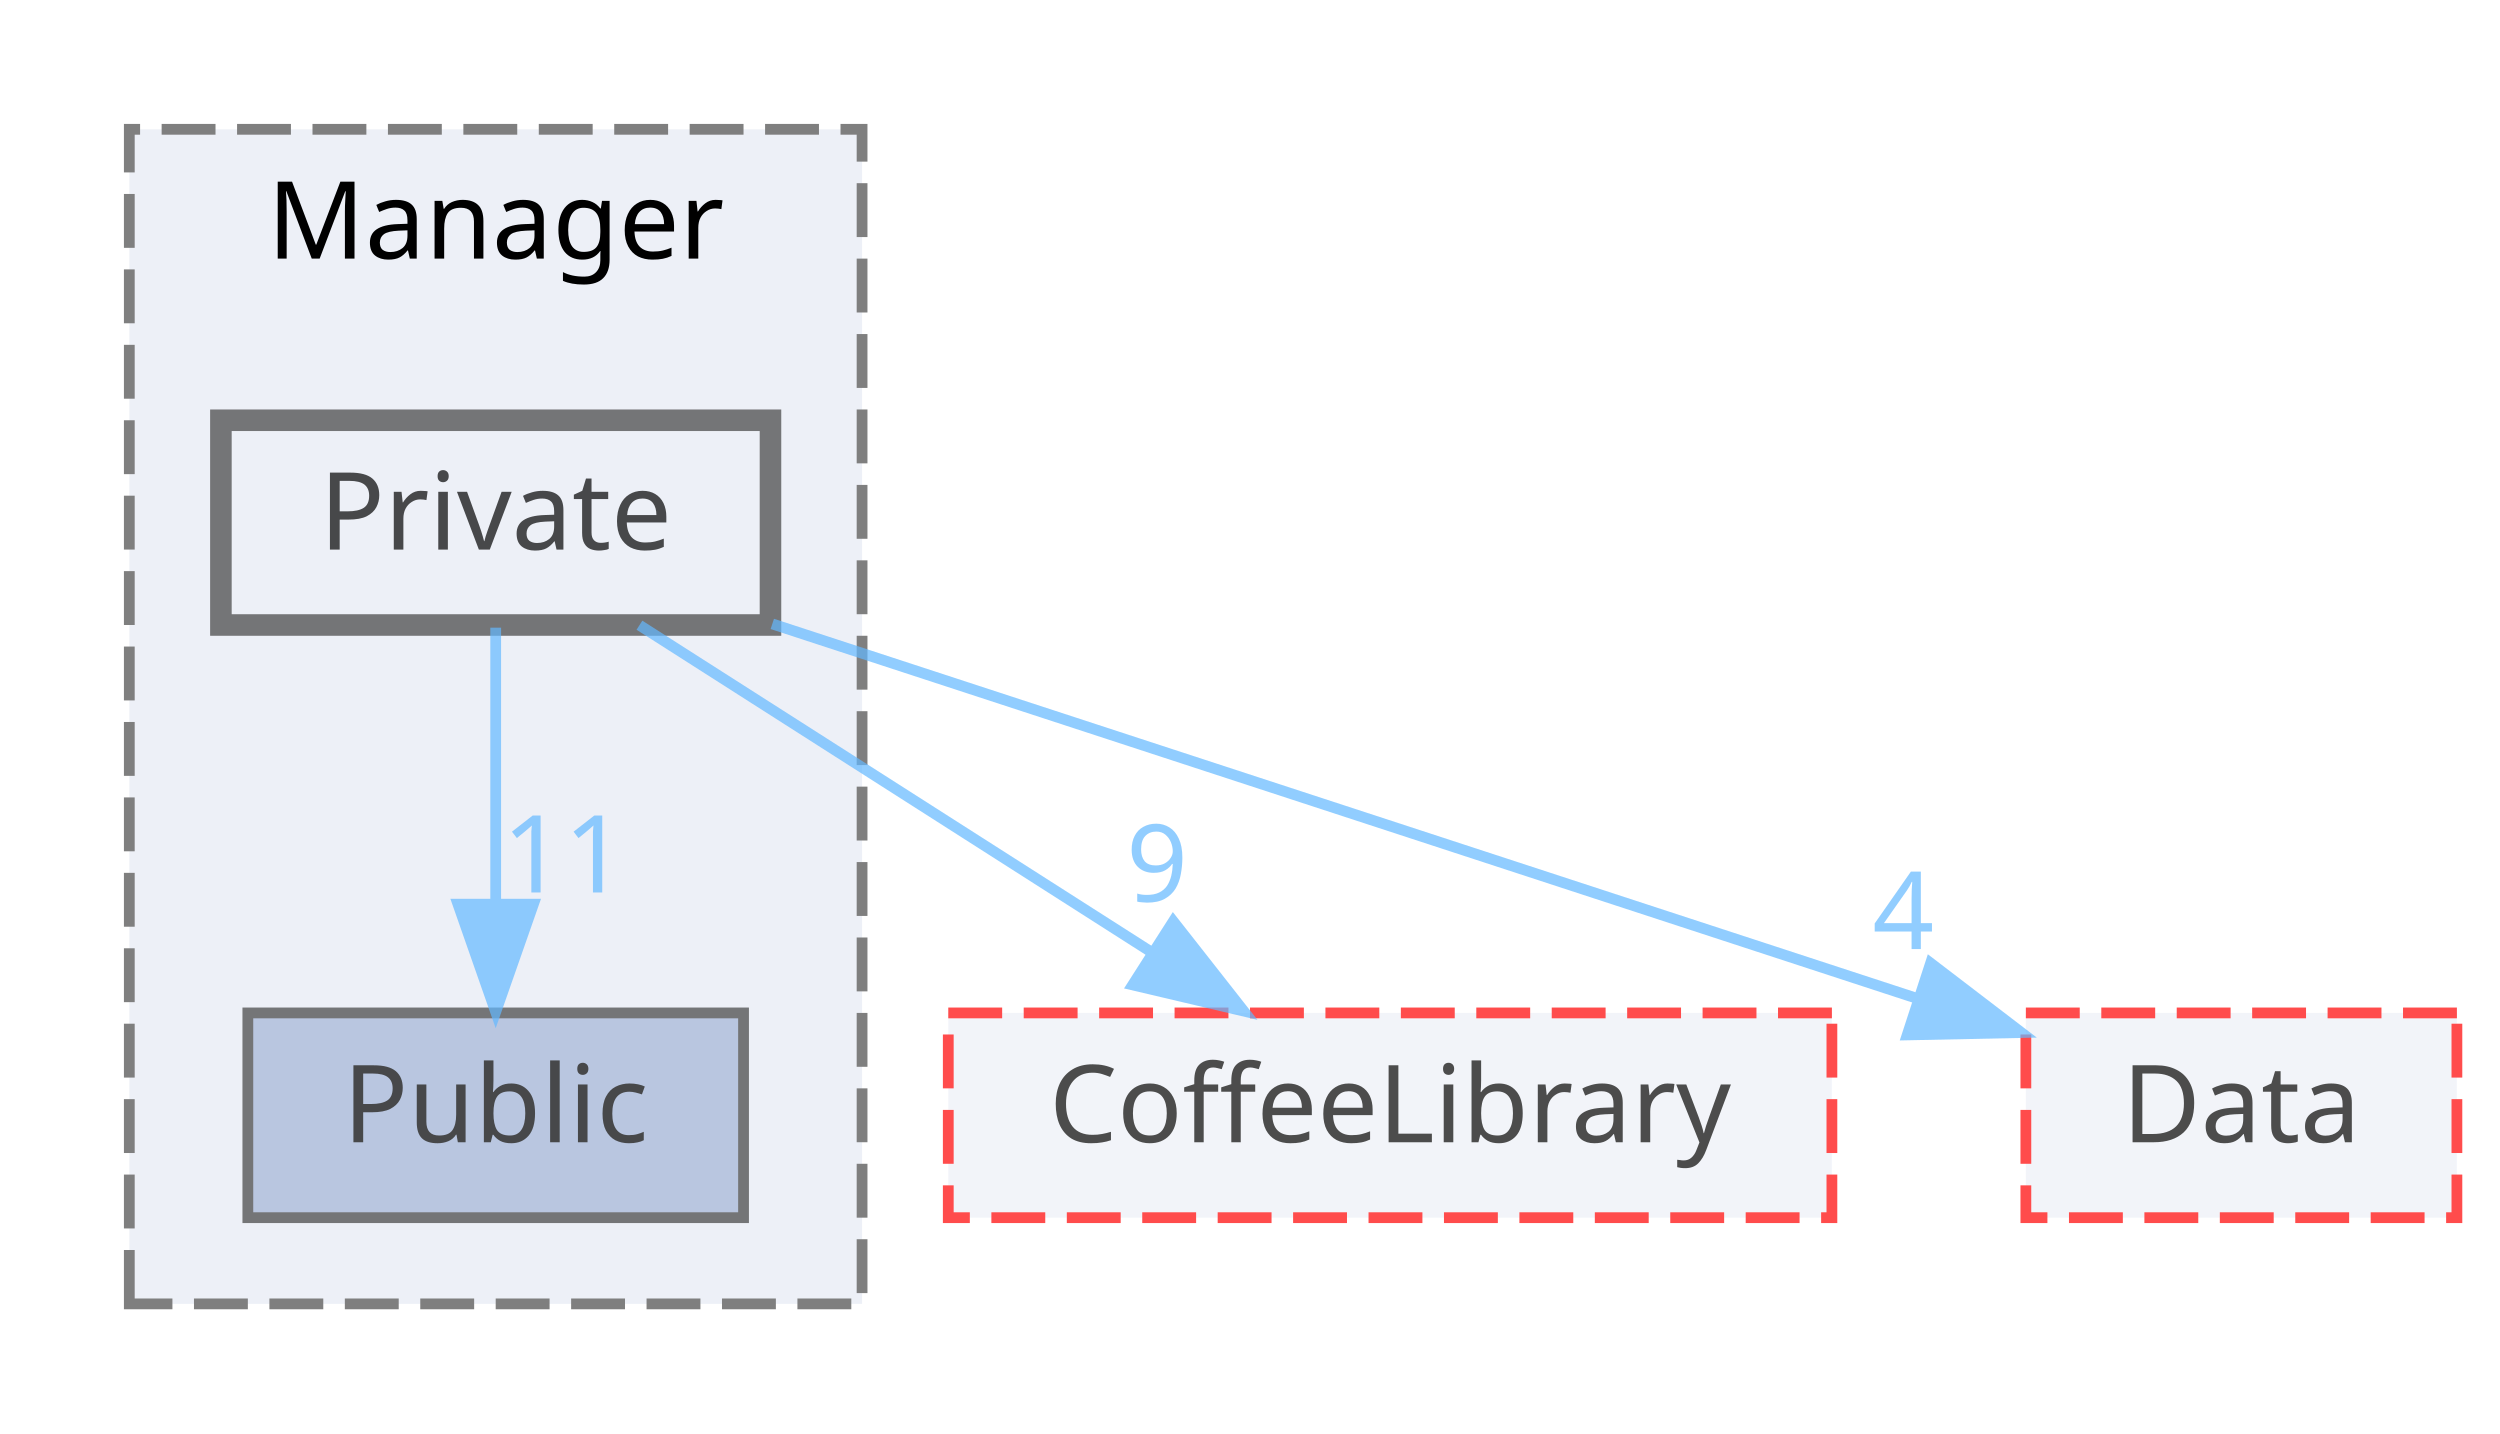
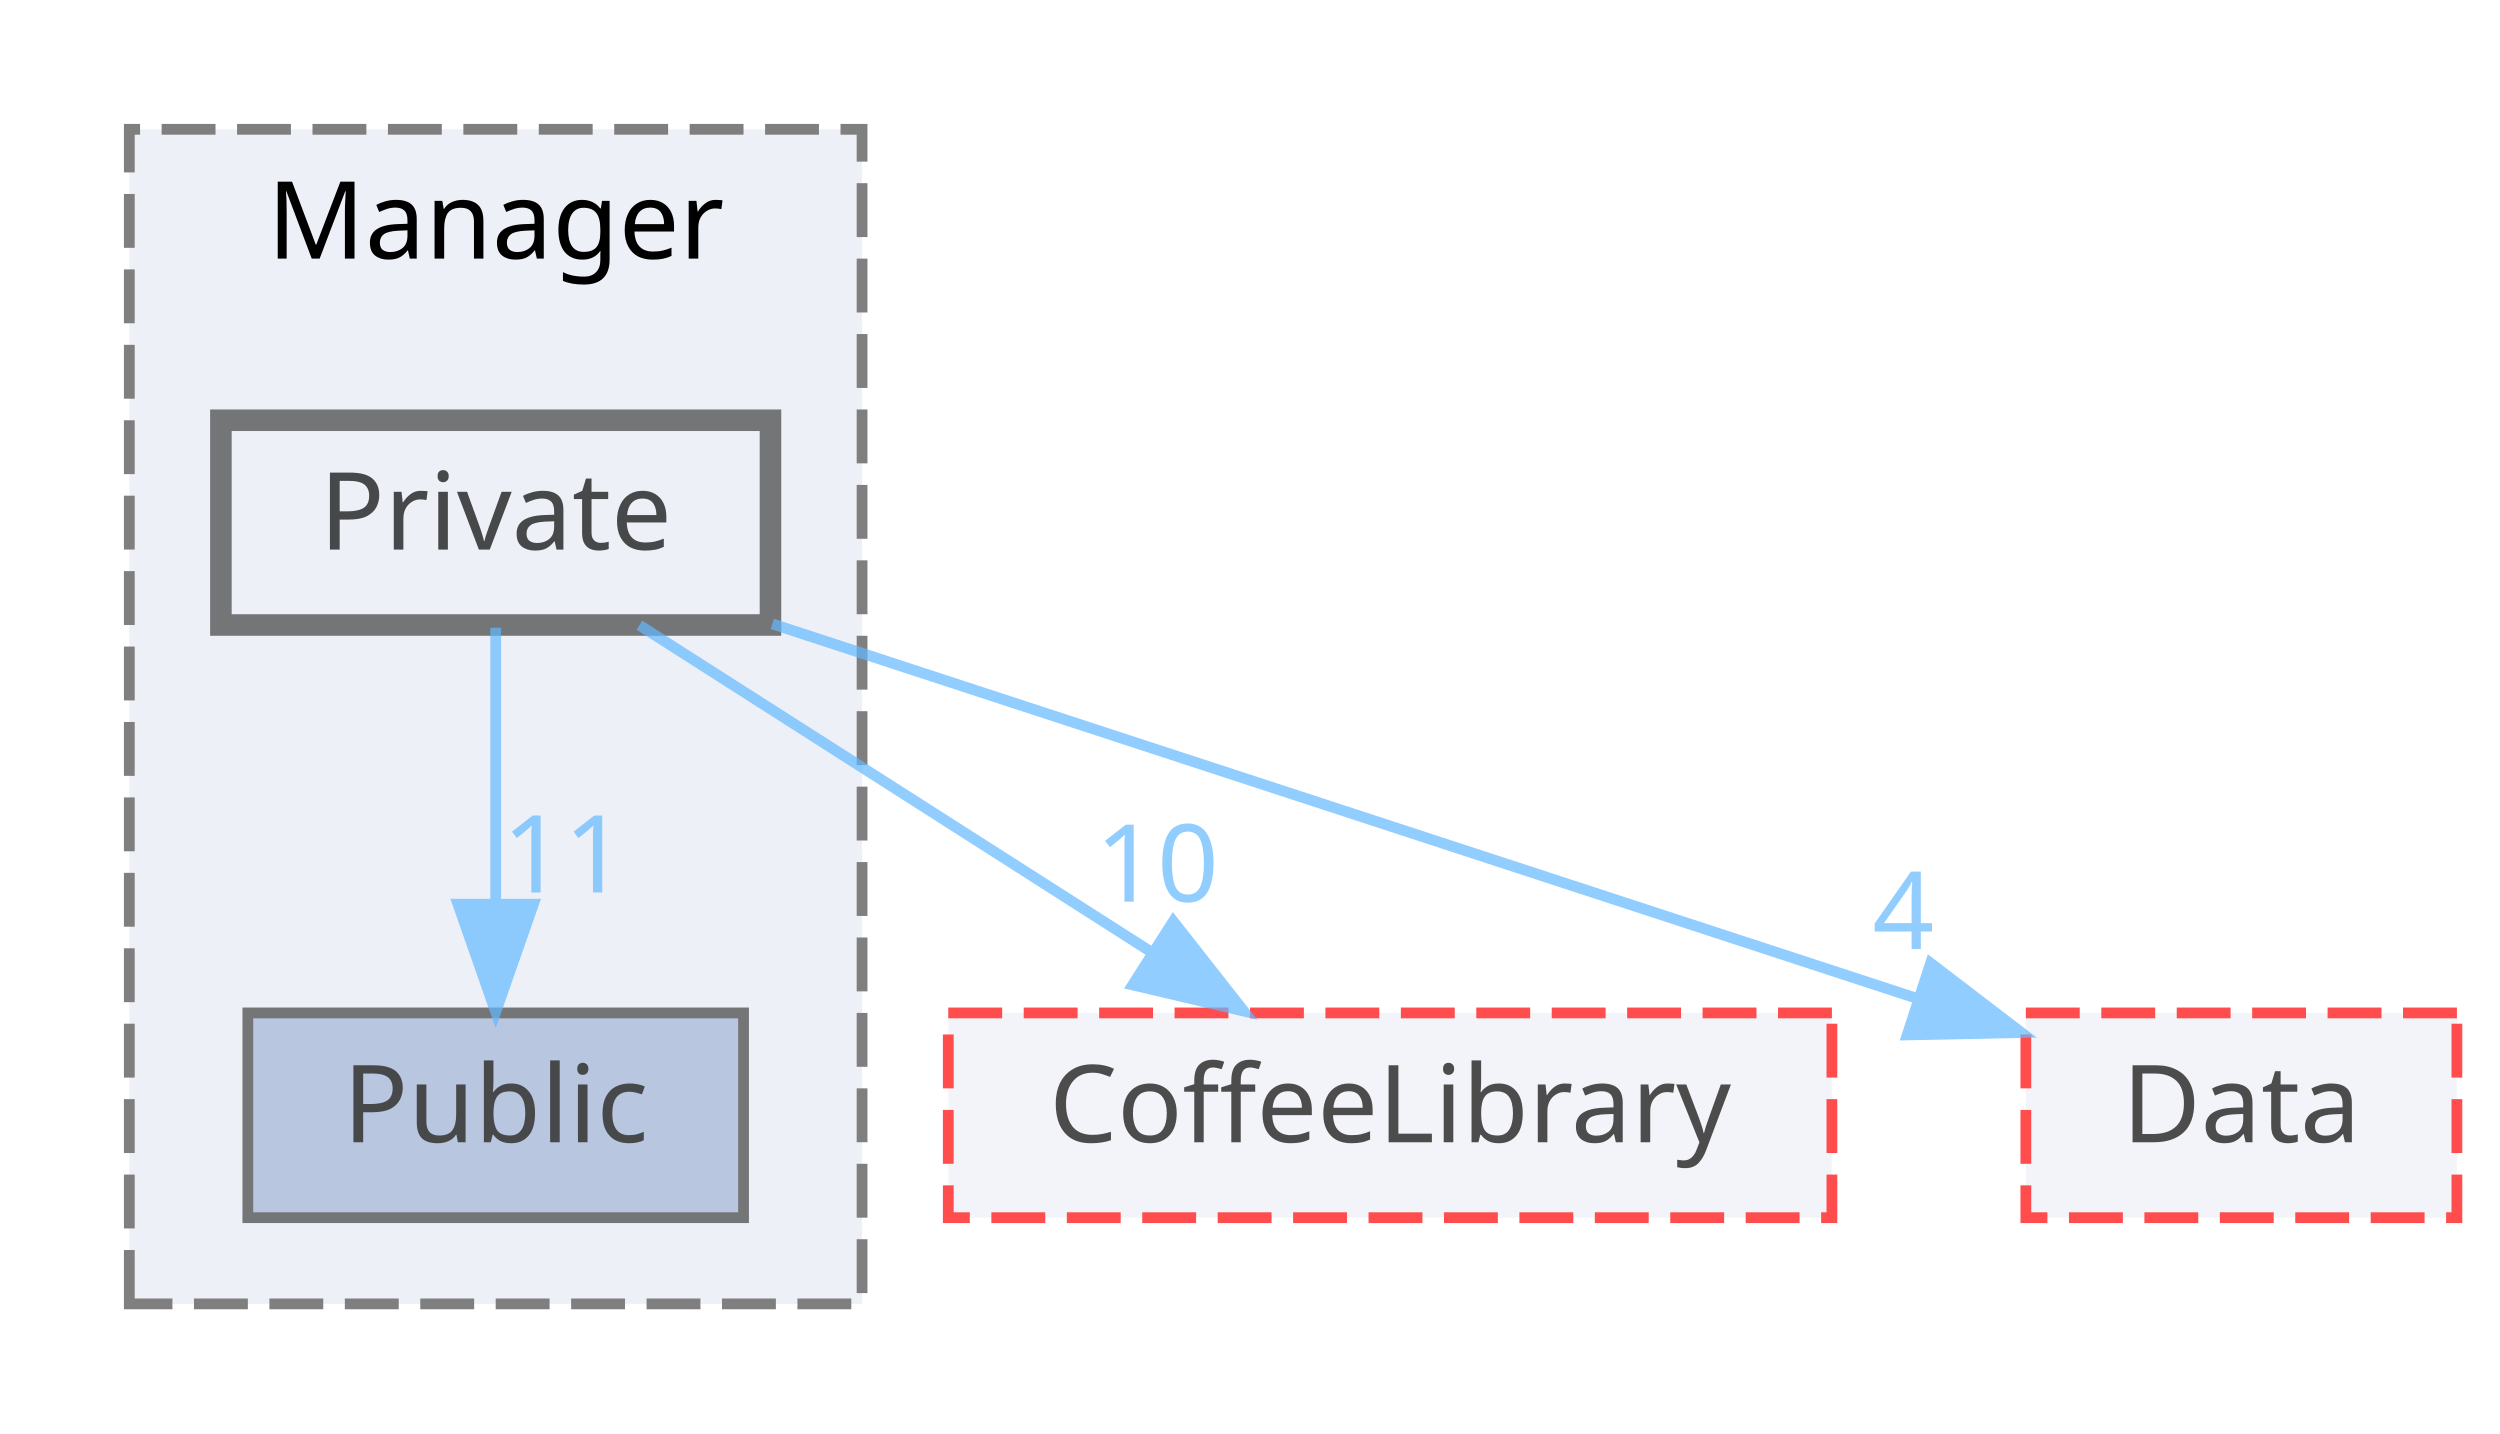
<svg xmlns="http://www.w3.org/2000/svg" xmlns:xlink="http://www.w3.org/1999/xlink" width="232pt" height="133pt" viewBox="0.00 0.00 232.00 133.00">
  <svg id="main" version="1.1" xml:space="preserve">
    <style type="text/css">
.node, .edge {opacity: 0.7;}
.node.selected, .edge.selected {opacity: 1;}
.edge:hover path { stroke: red; }
.edge:hover polygon { stroke: red; fill: red; }
</style>
    <svg id="graph" class="graph">
      <g id="graph0" class="graph" transform="scale(1 1) rotate(0) translate(4 129)">
        <g id="clust1" class="cluster">
          <g id="a_clust1">
            <a xlink:href="dir_3895d977c26767e128462eaa7d00849f.html" target="_top" xlink:title="Manager">
              <polygon fill="#edf0f7" stroke="#7f7f7f" stroke-dasharray="5,2" points="8,-8 8,-117 76,-117 76,-8 8,-8" />
              <text text-anchor="middle" x="42" y="-105" font-family="Malgun Gothic" font-size="10.00">Manager</text>
            </a>
          </g>
        </g>
        <g id="node1" class="node">
          <g id="a_node1">
            <a xlink:href="dir_ece11de4a6442a77ccaf0d9d7adf8213.html" target="_top" xlink:title="Public">
              <polygon fill="#a2b4d6" stroke="#404040" points="65,-35 19,-35 19,-16 65,-16 65,-35" />
              <text text-anchor="middle" x="42" y="-23" font-family="Malgun Gothic" font-size="10.00">Public</text>
            </a>
          </g>
        </g>
        <g id="node2" class="node">
          <g id="a_node2">
            <a xlink:href="dir_cd5a37b525b446288dd6b9c7de7bfc6f.html" target="_top" xlink:title="Private">
              <polygon fill="#edf0f7" stroke="#404040" stroke-width="2" points="67.5,-90 16.5,-90 16.5,-71 67.5,-71 67.5,-90" />
              <text text-anchor="middle" x="42" y="-78" font-family="Malgun Gothic" font-size="10.00">Private</text>
            </a>
          </g>
        </g>
        <g id="edge3" class="edge">
          <g id="a_edge3">
            <a xlink:href="dir_000020_000037.html" target="_top">
              <path fill="none" stroke="#63b8ff" d="M42,-70.75C42,-63.8 42,-53.85 42,-45.13" />
              <polygon fill="#63b8ff" stroke="#63b8ff" points="45.5,-45.09 42,-35.09 38.5,-45.09 45.5,-45.09" />
            </a>
          </g>
          <g id="a_edge3-headlabel">
            <a xlink:href="dir_000020_000037.html" target="_top" xlink:title="11">
              <text text-anchor="middle" x="48.34" y="-46.18" font-family="Malgun Gothic" font-size="10.00" fill="#63b8ff">11</text>
            </a>
          </g>
        </g>
        <g id="node3" class="node">
          <g id="a_node3">
            <a xlink:href="dir_2270f6753238979635db772f09123181.html" target="_top" xlink:title="CoffeeLibrary">
              <polygon fill="#edf0f7" stroke="red" stroke-dasharray="5,2" points="166,-35 84,-35 84,-16 166,-16 166,-35" />
              <text text-anchor="middle" x="125" y="-23" font-family="Malgun Gothic" font-size="10.00">CoffeeLibrary</text>
            </a>
          </g>
        </g>
        <g id="edge1" class="edge">
          <g id="a_edge1">
            <a xlink:href="dir_000020_000003.html" target="_top">
              <path fill="none" stroke="#63b8ff" d="M55.34,-70.98C68.09,-62.84 87.55,-50.41 102.67,-40.76" />
              <polygon fill="#63b8ff" stroke="#63b8ff" points="104.88,-43.5 111.42,-35.17 101.11,-37.6 104.88,-43.5" />
            </a>
          </g>
          <g id="a_edge1-headlabel">
-             <a xlink:href="dir_000020_000003.html" target="_top" xlink:title="9">
-               <text text-anchor="middle" x="103.38" y="-45.33" font-family="Malgun Gothic" font-size="10.00" fill="#63b8ff">9</text>
+             <a xlink:href="dir_000020_000003.html" target="_top" xlink:title="10">
+               <text text-anchor="middle" x="103.38" y="-45.33" font-family="Malgun Gothic" font-size="10.00" fill="#63b8ff">10</text>
            </a>
          </g>
        </g>
        <g id="node4" class="node">
          <g id="a_node4">
            <a xlink:href="dir_b5bb1d33febf91507935d446f5884c8b.html" target="_top" xlink:title="Data">
              <polygon fill="#edf0f7" stroke="red" stroke-dasharray="5,2" points="224,-35 184,-35 184,-16 224,-16 224,-35" />
              <text text-anchor="middle" x="204" y="-23" font-family="Malgun Gothic" font-size="10.00">Data</text>
            </a>
          </g>
        </g>
        <g id="edge2" class="edge">
          <g id="a_edge2">
            <a xlink:href="dir_000020_000005.html" target="_top">
              <path fill="none" stroke="#63b8ff" d="M67.67,-71.1C96.53,-61.66 143.33,-46.35 173.89,-36.35" />
              <polygon fill="#63b8ff" stroke="#63b8ff" points="175.16,-39.62 183.58,-33.18 172.99,-32.96 175.16,-39.62" />
            </a>
          </g>
          <g id="a_edge2-headlabel">
            <a xlink:href="dir_000020_000005.html" target="_top" xlink:title="4">
              <text text-anchor="middle" x="172.63" y="-40.93" font-family="Malgun Gothic" font-size="10.00" fill="#63b8ff">4</text>
            </a>
          </g>
        </g>
      </g>
    </svg>
  </svg>
  <style type="text/css">

[data-mouse-over-selected='false'] { opacity: 0.7; }
[data-mouse-over-selected='true']  { opacity: 1.0; }

</style>
</svg>
